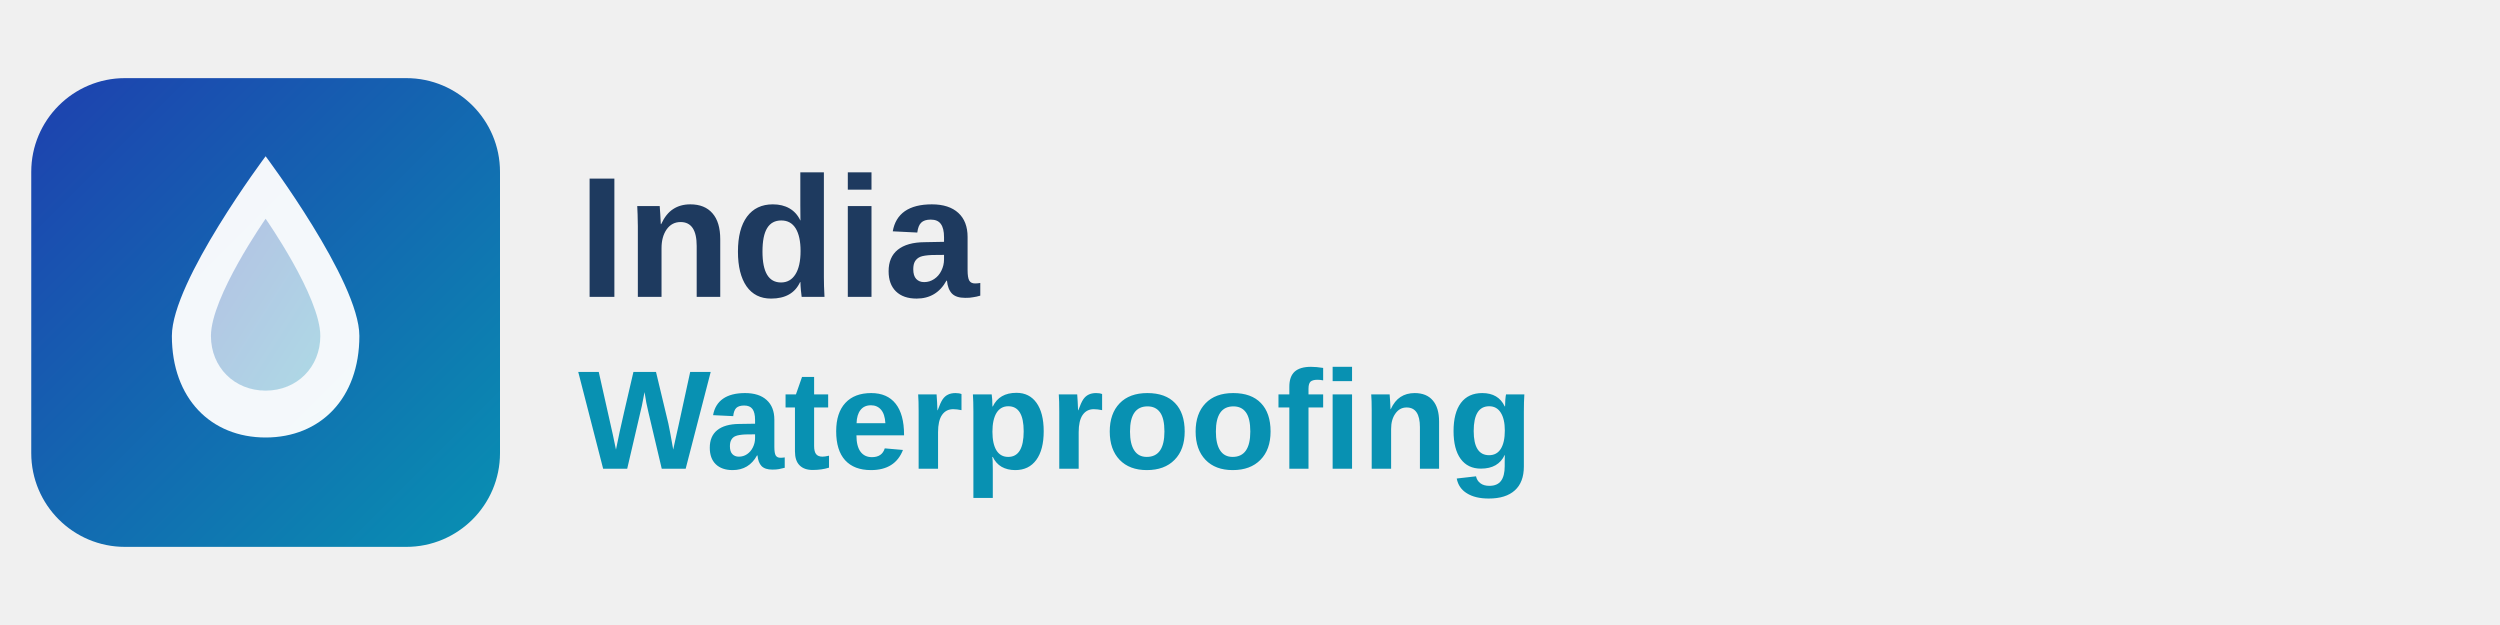
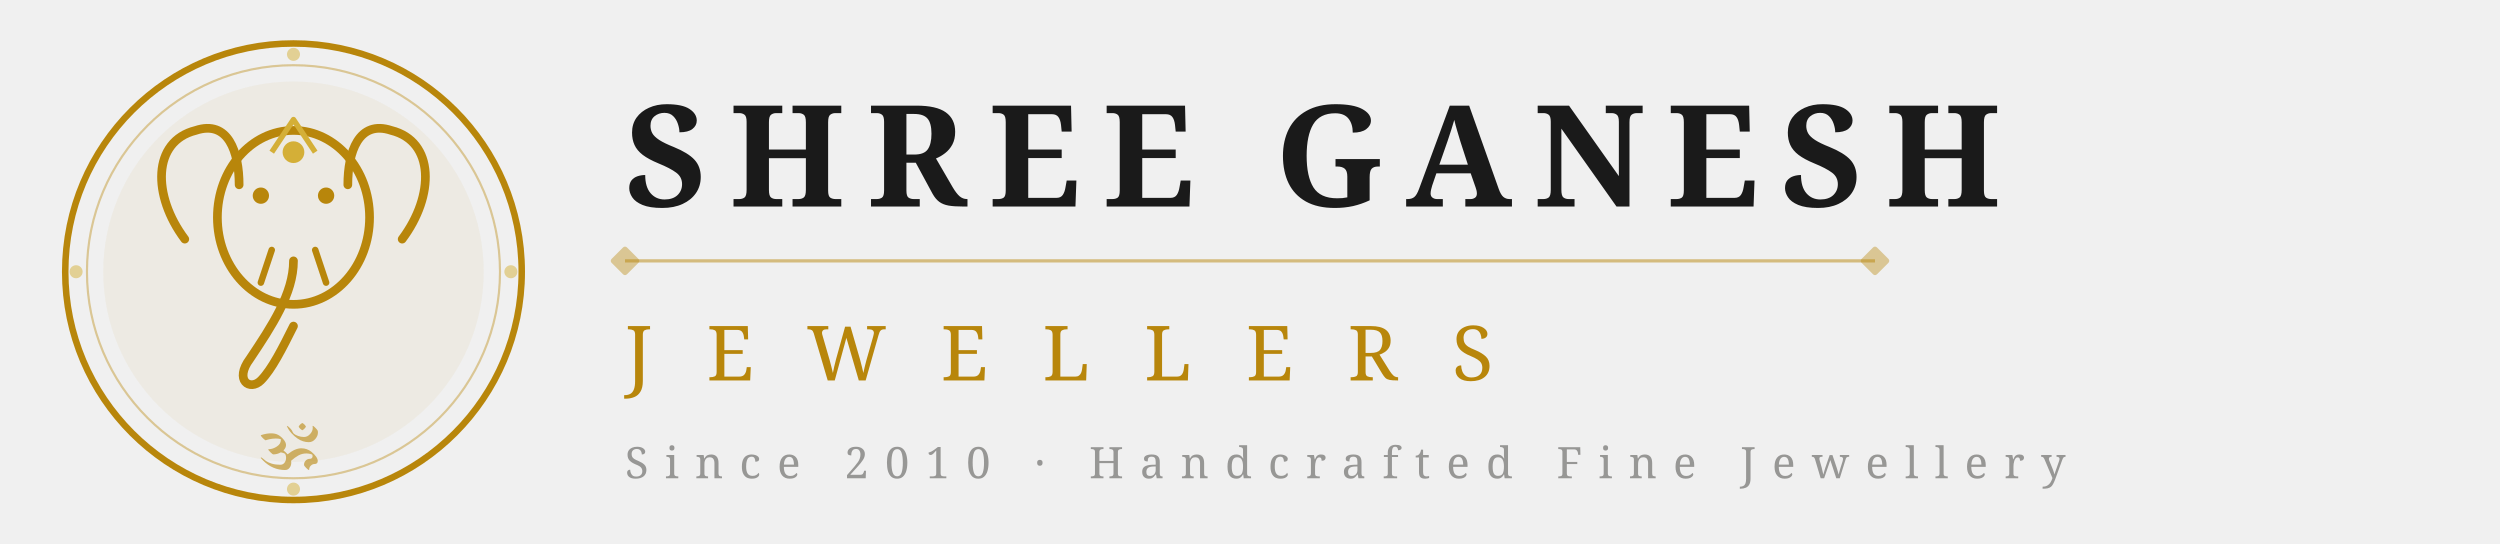
- <svg xmlns="http://www.w3.org/2000/svg" viewBox="0 0 320 80" width="320" height="80">
+ <svg xmlns="http://www.w3.org/2000/svg" viewBox="0 0 460 100" width="460" height="100" fill="none">
  <defs>
-     <linearGradient id="lg" x1="0%" y1="0%" x2="100%" y2="100%">
-       <stop offset="0%" style="stop-color:#1e40af" />
-       <stop offset="100%" style="stop-color:#0891b2" />
+     <linearGradient id="gold-grad" x1="0%" y1="0%" x2="100%" y2="100%">
+       <stop offset="0%" stop-color="#d4af37" />
+       <stop offset="50%" stop-color="#f5e6cc" />
+       <stop offset="100%" stop-color="#b8860b" />
    </linearGradient>
  </defs>
-   <rect x="4" y="10" width="60" height="60" rx="12" fill="url(#lg)" />
-   <path d="M34 20 C34 20 22 36 22 43 C22 51 27 56 34 56 C41 56 46 51 46 43 C46 36 34 20 34 20Z" fill="white" opacity="0.95" />
-   <path d="M34 28 C34 28 27 38 27 43 C27 47 30 50 34 50 C38 50 41 47 41 43 C41 38 34 28 34 28Z" fill="url(#lg)" opacity="0.3" />
-   <text x="74" y="38" font-family="Arial, Helvetica, sans-serif" font-weight="800" font-size="22" fill="#1e3a5f">India</text>
-   <text x="74" y="60" font-family="Arial, Helvetica, sans-serif" font-weight="700" font-size="18" fill="#0891b2">Waterproofing</text>
+   <g transform="translate(10, 6)">
+     <circle cx="44" cy="44" r="42" fill="none" stroke="#b8860b" stroke-width="1.2" />
+     <circle cx="44" cy="44" r="38" fill="none" stroke="#b8860b" stroke-width="0.4" opacity="0.4" />
+     <circle cx="44" cy="44" r="35" fill="#b8860b" opacity="0.06" />
+     <path d="M24 38 C18 30 18 20 26 18 C32 16 34 22 34 28" fill="none" stroke="#b8860b" stroke-width="1.6" stroke-linecap="round" />
+     <path d="M64 38 C70 30 70 20 62 18 C56 16 54 22 54 28" fill="none" stroke="#b8860b" stroke-width="1.6" stroke-linecap="round" />
+     <ellipse cx="44" cy="34" rx="14" ry="16" fill="none" stroke="#b8860b" stroke-width="1.6" />
+     <circle cx="38" cy="30" r="1.5" fill="#b8860b" />
+     <circle cx="50" cy="30" r="1.5" fill="#b8860b" />
+     <path d="M44 42 C44 48 40 54 36 60 C33 64 36 66 38 64 C40 62 42 58 44 54" fill="none" stroke="#b8860b" stroke-width="1.6" stroke-linecap="round" />
+     <circle cx="44" cy="22" r="2" fill="#d4af37" />
+     <path d="M40 22 L44 16 L48 22" fill="none" stroke="#d4af37" stroke-width="1" stroke-linejoin="round" />
+     <path d="M40 40 L38 46" stroke="#b8860b" stroke-width="1.2" stroke-linecap="round" />
+     <path d="M48 40 L50 46" stroke="#b8860b" stroke-width="1.2" stroke-linecap="round" />
+     <text x="38" y="80" font-family="Georgia, serif" font-size="12" fill="#b8860b" opacity="0.6">ॐ</text>
+     <circle cx="44" cy="4" r="1.2" fill="#d4af37" opacity="0.5" />
+     <circle cx="44" cy="84" r="1.2" fill="#d4af37" opacity="0.5" />
+     <circle cx="4" cy="44" r="1.2" fill="#d4af37" opacity="0.5" />
+     <circle cx="84" cy="44" r="1.2" fill="#d4af37" opacity="0.5" />
+   </g>
+   <text x="115" y="38" font-family="Georgia, 'Playfair Display', serif" font-size="26" font-weight="700" letter-spacing="4" fill="#1a1a1a">SHREE GANESH</text>
+   <line x1="115" y1="48" x2="345" y2="48" stroke="#b8860b" stroke-width="0.6" opacity="0.5" />
+   <rect x="113" y="46" width="4" height="4" rx="0.5" fill="#b8860b" opacity="0.4" transform="rotate(45 115 48)" />
+   <rect x="343" y="46" width="4" height="4" rx="0.5" fill="#b8860b" opacity="0.4" transform="rotate(45 345 48)" />
+   <text x="115" y="70" font-family="Georgia, 'Playfair Display', serif" font-size="14" letter-spacing="10" fill="#b8860b">JEWELLERS</text>
+   <text x="115" y="88" font-family="Georgia, 'Playfair Display', serif" font-size="8" letter-spacing="3" fill="#71706e" opacity="0.7">Since 2010 · Handcrafted Fine Jewellery</text>
</svg>
